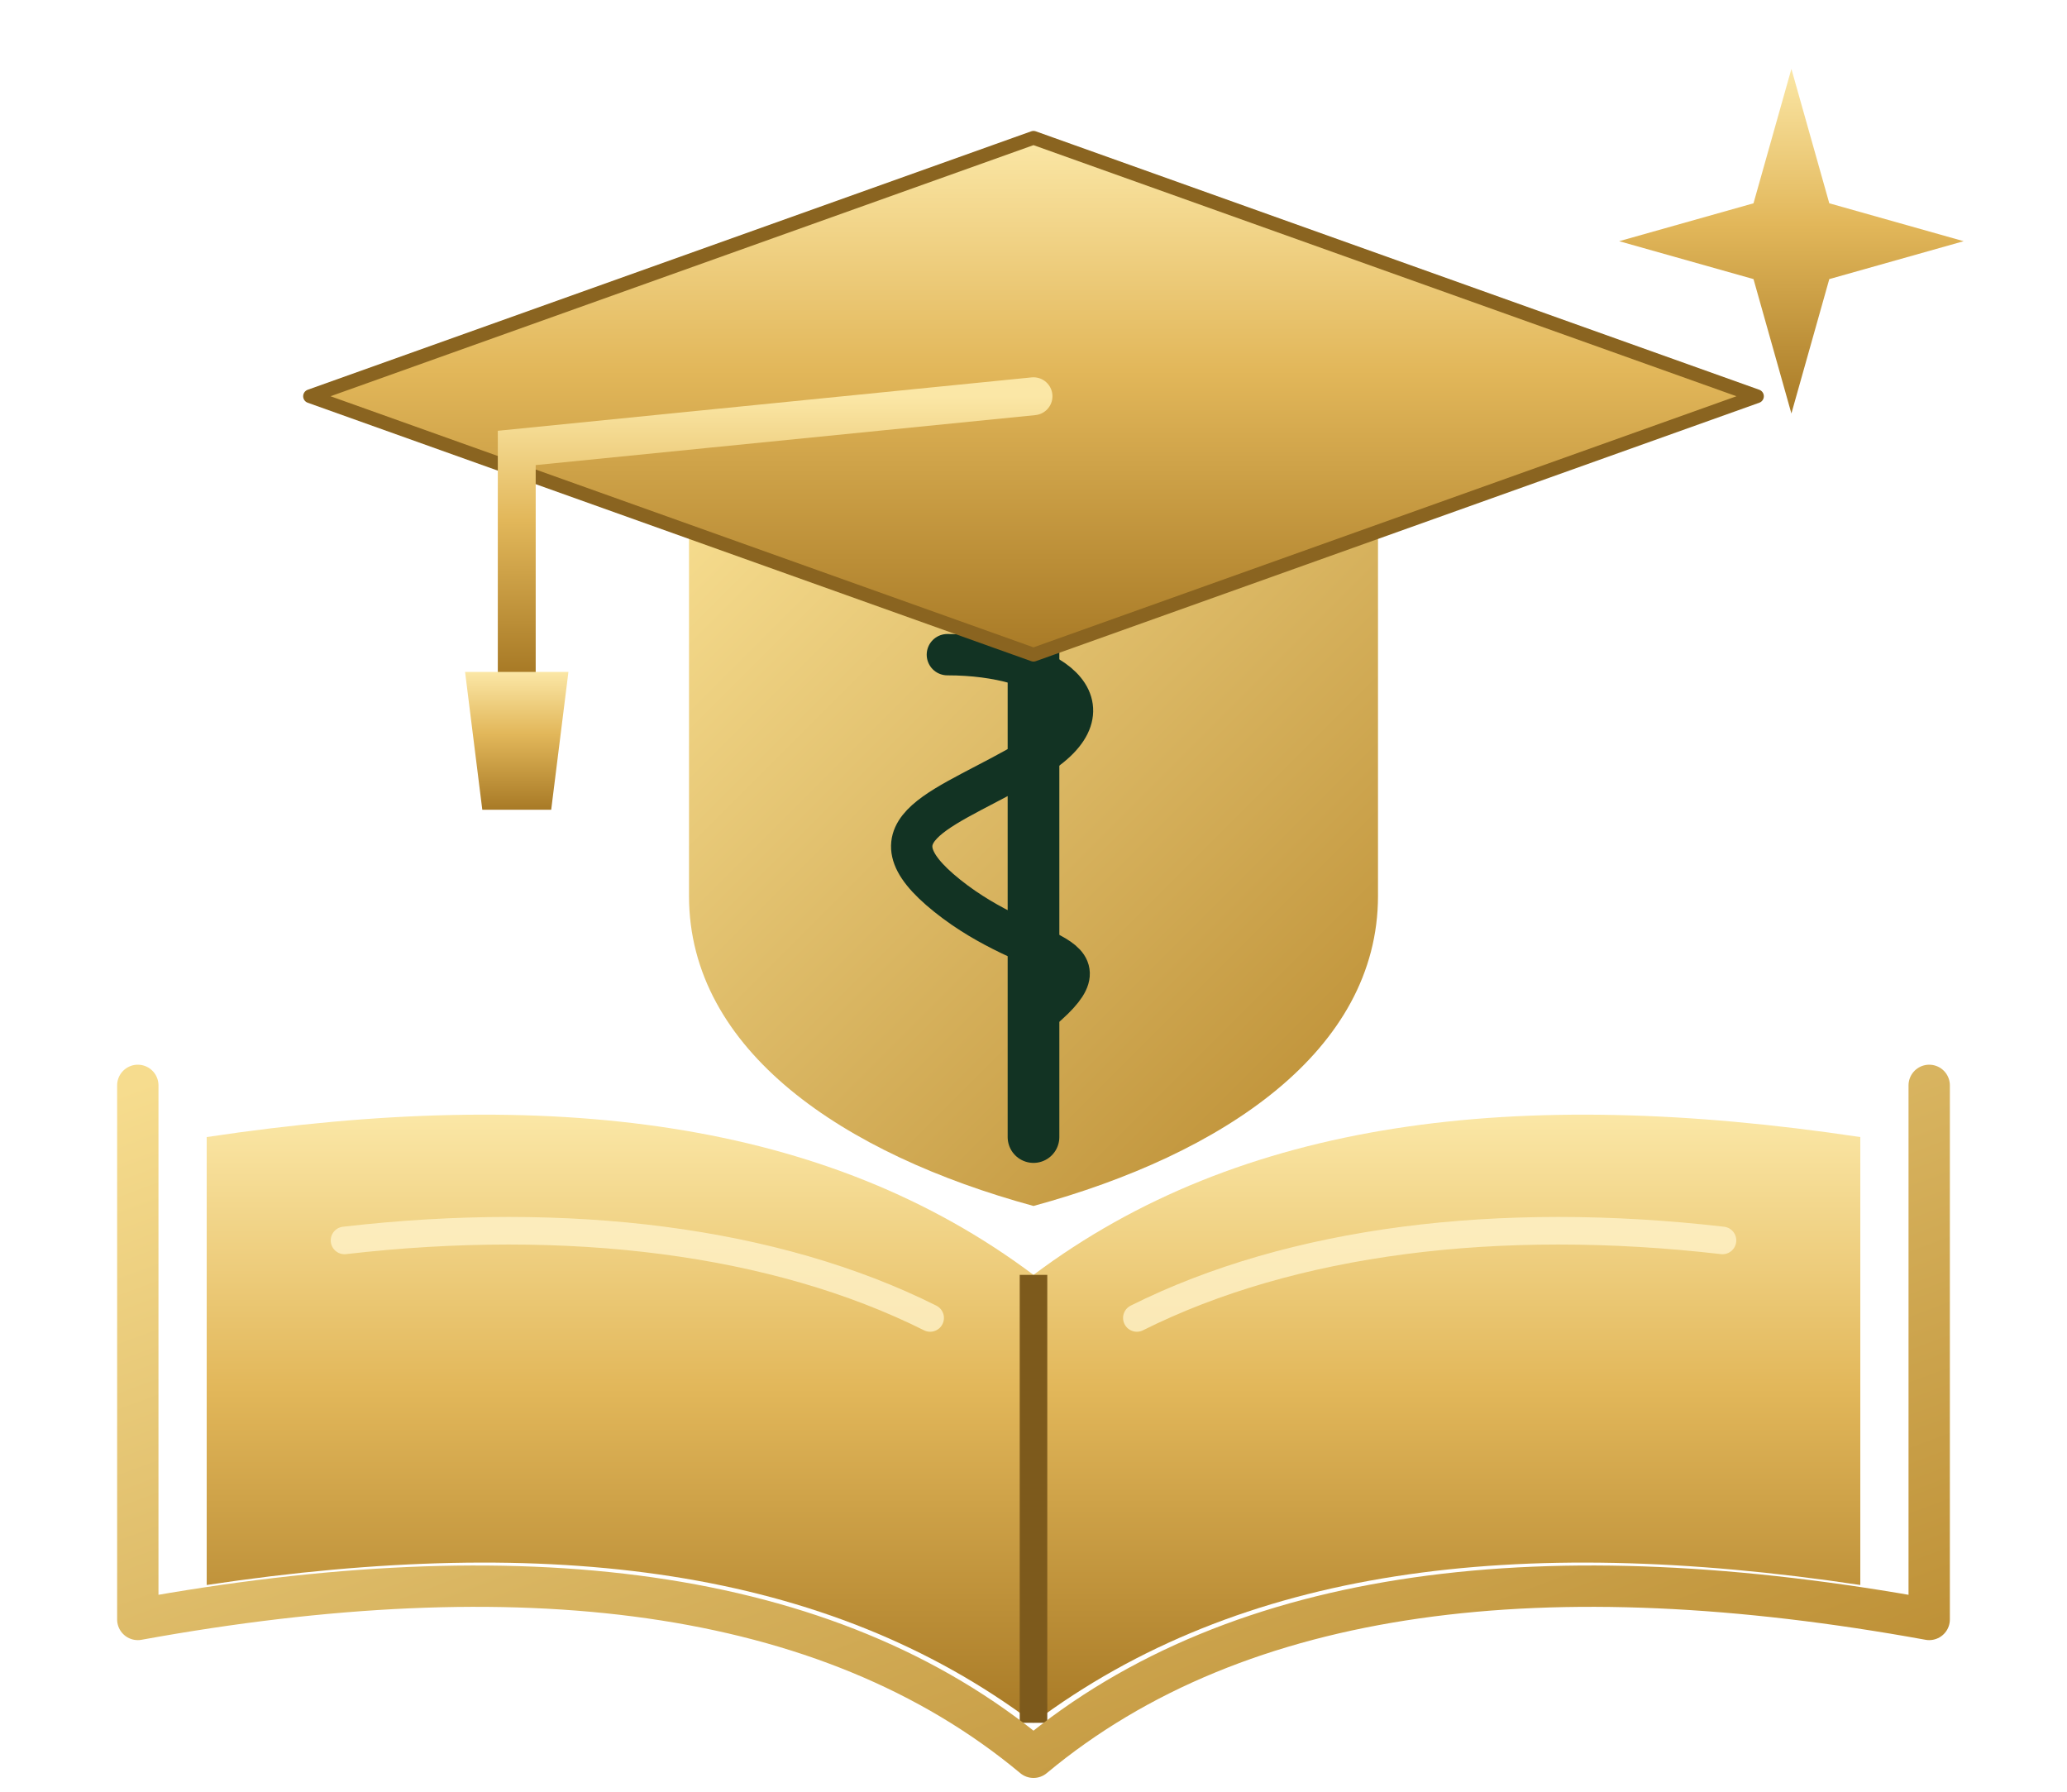
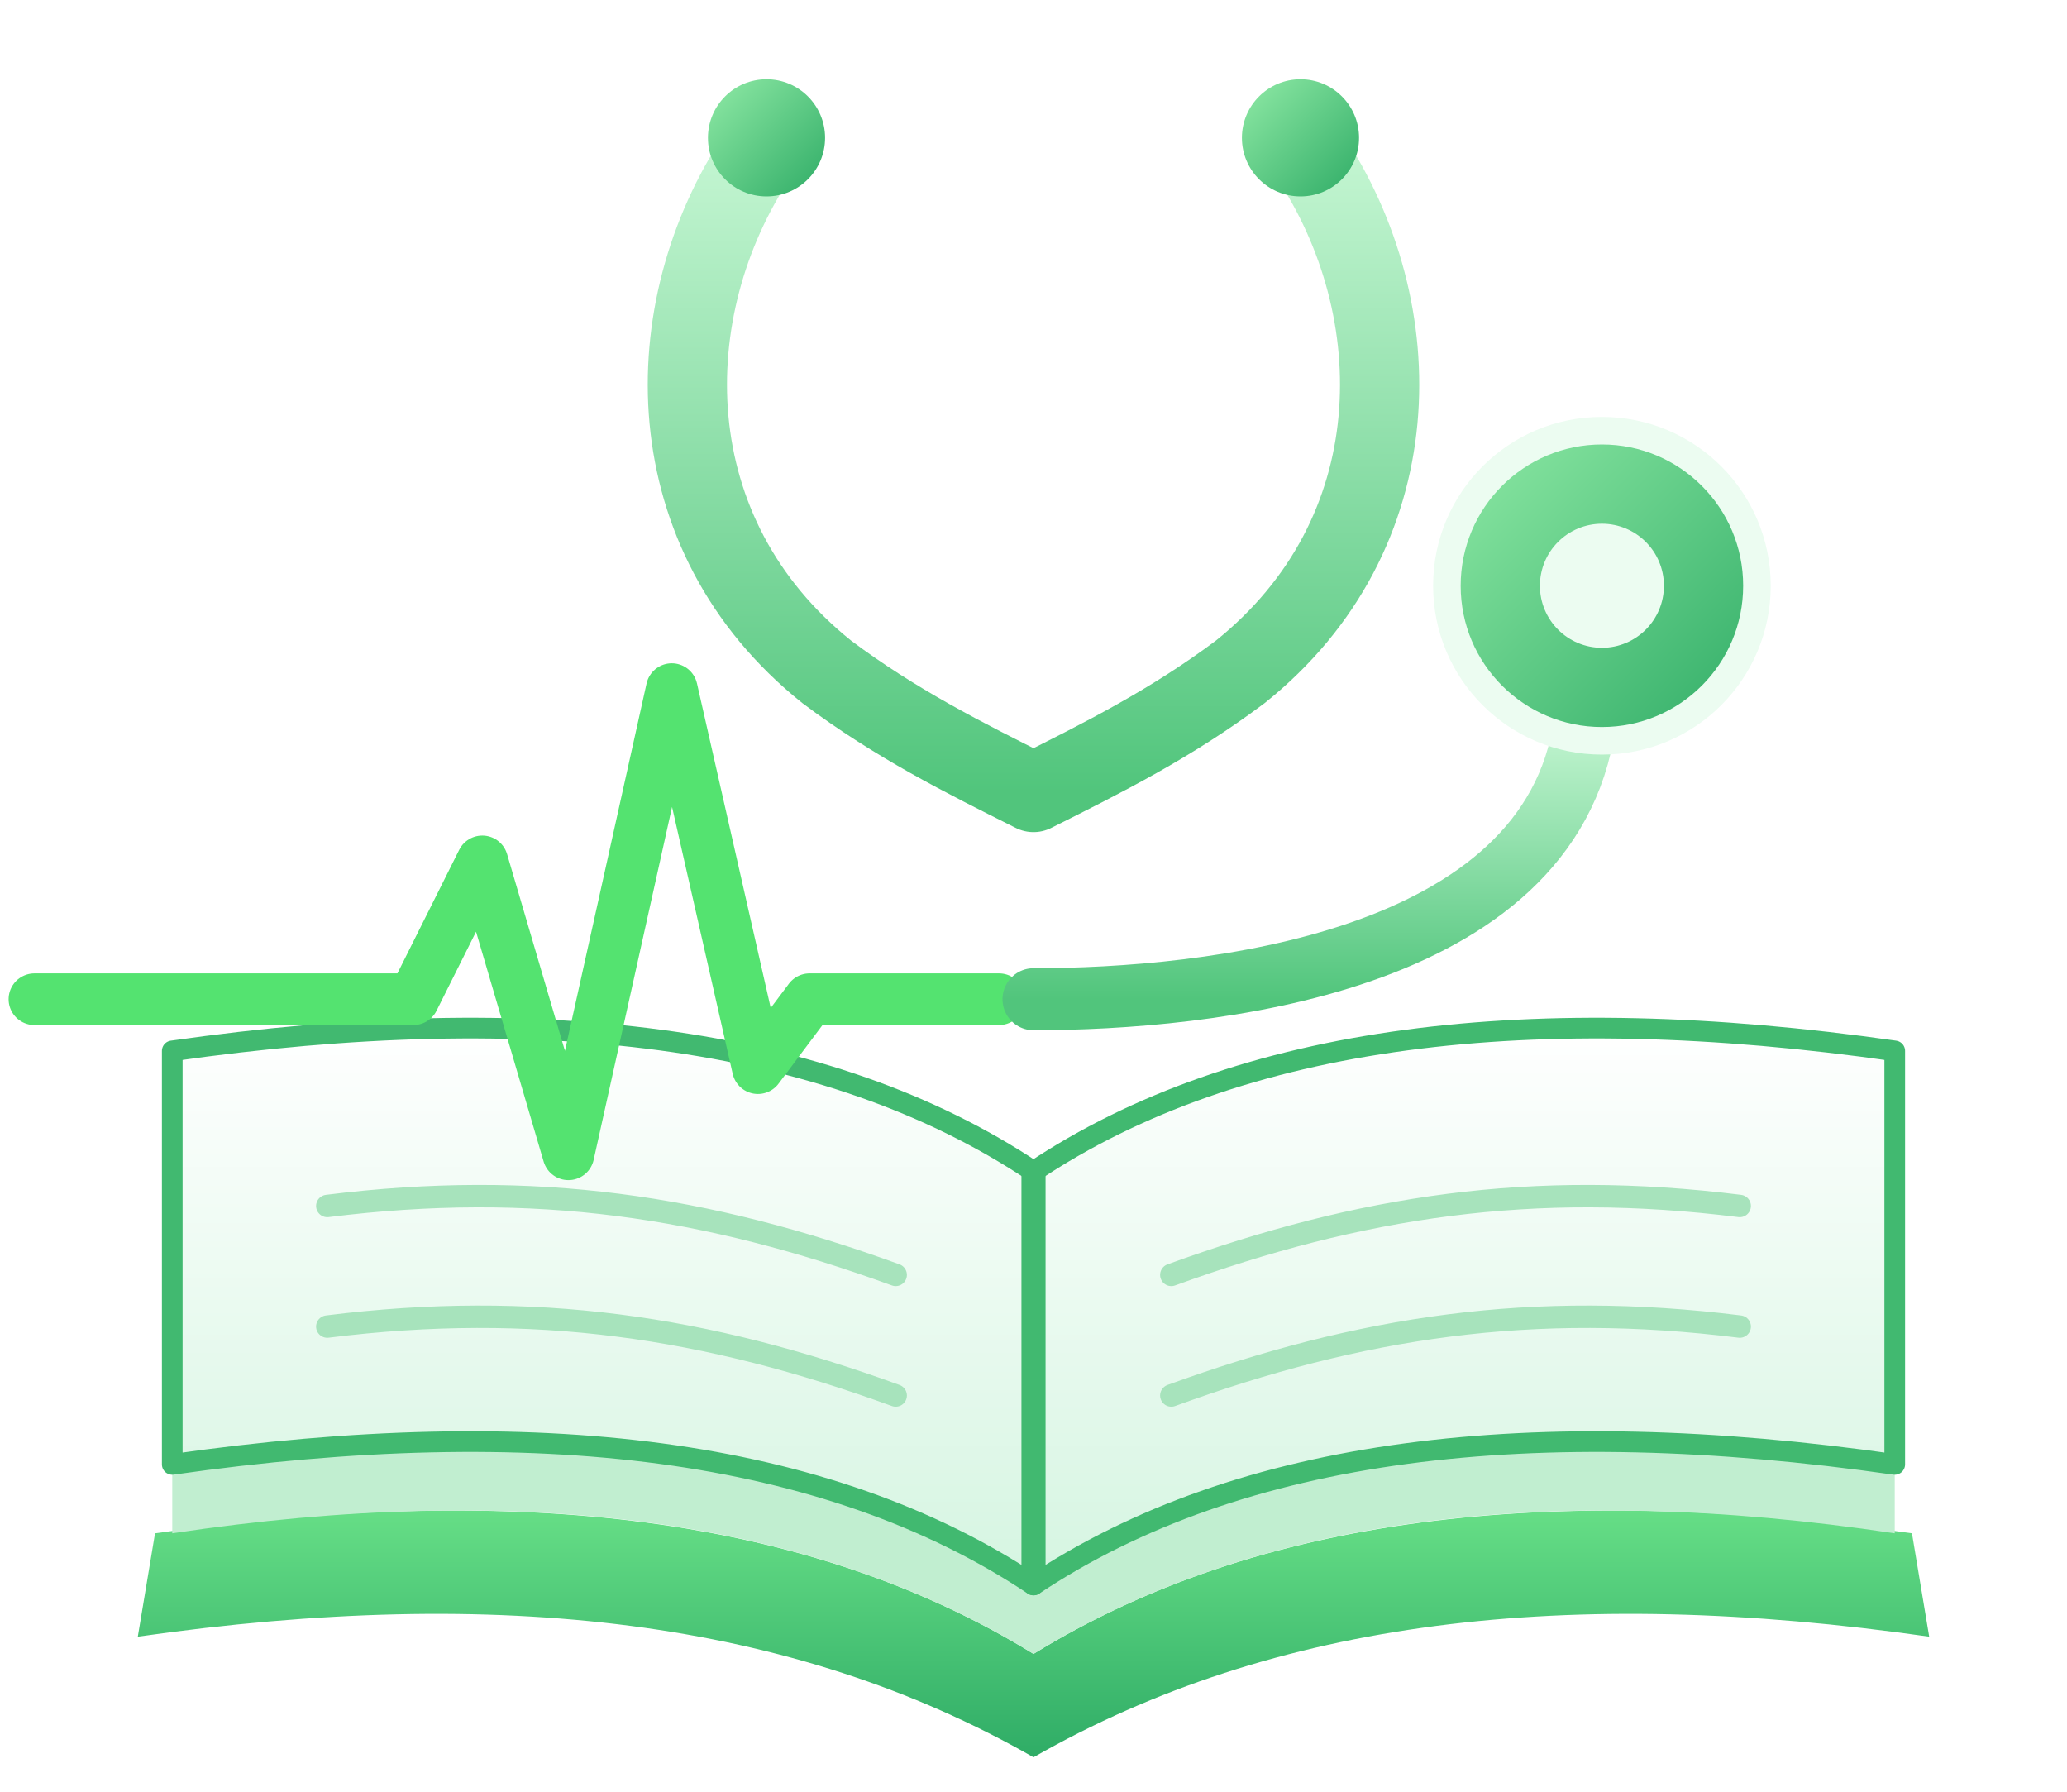
<svg xmlns="http://www.w3.org/2000/svg" viewBox="0 0 120 104">
  <defs>
-     <linearGradient id="g" x1="0" y1="0" x2="0" y2="1">
-       <stop offset="0" stop-color="#fbe7a6" />
-       <stop offset=".45" stop-color="#e2b75a" />
-       <stop offset="1" stop-color="#a87a26" />
+     <linearGradient id="pg" x1="0" y1="0" x2="0" y2="1">
+       <stop offset="0" stop-color="#ffffff" />
+       <stop offset="1" stop-color="#d5f5e1" />
    </linearGradient>
-     <linearGradient id="g2" x1="0" y1="0" x2="1" y2="1">
-       <stop offset="0" stop-color="#f6dc8e" />
-       <stop offset="1" stop-color="#b98a2f" />
+     <linearGradient id="cv" x1="0" y1="0" x2="0" y2="1">
+       <stop offset="0" stop-color="#66de86" />
+       <stop offset="1" stop-color="#2fac66" />
+     </linearGradient>
+     <linearGradient id="tb" x1="0" y1="0" x2="0" y2="1">
+       <stop offset="0" stop-color="#c3f5d1" />
+       <stop offset="1" stop-color="#51c57c" />
+     </linearGradient>
+     <linearGradient id="cp" x1="0" y1="0" x2="1" y2="1">
+       <stop offset="0" stop-color="#90eaa6" />
+       <stop offset="1" stop-color="#2fac66" />
    </linearGradient>
  </defs>
-   <path d="M104 4l2.2 7.8L114 14l-7.8 2.2L104 24l-2.2-7.8L94 14l7.8-2.2z" fill="url(#g)" />
-   <path d="M40 30h40v22c0 9-9 15-20 18-11-3-20-9-20-18z" fill="url(#g2)" />
-   <path d="M60 32v34" stroke="#123323" stroke-width="3" stroke-linecap="round" />
-   <path d="M55 38c6 0 10 3 5 6s-10 4-5 8 10 3 5 7" fill="none" stroke="#123323" stroke-width="2.4" stroke-linecap="round" />
-   <circle cx="60" cy="33" r="2.6" fill="#123323" />
-   <path d="M60 8l42 15-42 15-42-15z" fill="url(#g)" stroke="#8a6420" stroke-width=".8" stroke-linejoin="round" />
-   <path d="M60 23l-30 3v13" fill="none" stroke="url(#g)" stroke-width="2.2" stroke-linecap="round" />
-   <path d="M27 39h6l-1 8h-4z" fill="url(#g)" />
-   <path d="M60 74c-12-9-28-11-48-8V92c20-3 36-1 48 8z" fill="url(#g)" />
-   <path d="M60 74c12-9 28-11 48-8V92c-20-3-36-1-48 8z" fill="url(#g)" />
-   <path d="M60 74v26" stroke="#7d5a1c" stroke-width="1.6" />
-   <path d="M20 72c13-1.5 25 0 34 4.5M66 76.5c9-4.5 21-6 34-4.5" fill="none" stroke="#fff3c9" stroke-width="1.6" stroke-linecap="round" opacity=".8" />
-   <path d="M8 63v31c22-4 40-2 52 8 12-10 30-12 52-8V63" fill="none" stroke="url(#g2)" stroke-width="2.4" stroke-linecap="round" stroke-linejoin="round" />
+   <path d="M60 96c-13-8-30-10-51-7l-1 6c21-3 38-1 52 7 14-8 31-10 52-7l-1-6c-21-3-38-1-51 7z" fill="url(#cv)" />
+   <path d="M60 92c-13-8-30-10-50-7v4c20-3 37-1 50 7 13-8 30-10 50-7v-4c-20-3-37-1-50 7z" fill="#c1eed0" />
+   <path d="M60 68c-12-8-29-10-50-7v24c21-3 38-1 50 7z" fill="url(#pg)" stroke="#41b970" stroke-width="1.2" stroke-linejoin="round" />
+   <path d="M60 68c12-8 29-10 50-7v24c-21-3-38-1-50 7z" fill="url(#pg)" stroke="#41b970" stroke-width="1.2" stroke-linejoin="round" />
+   <path d="M60 68v24" stroke="#41b970" stroke-width="1.4" />
+   <path d="M19 70c12-1.5 22 0 33 4M19 77c12-1.5 22 0 33 4M68 74c11-4 21-5.5 33-4M68 81c11-4 21-5.5 33-4" fill="none" stroke="#a7e3bc" stroke-width="1.3" stroke-linecap="round" />
+   <path d="M2 58h22l4-8 5 17 6-27 5 22 3-4h11" fill="none" stroke="#54e370" stroke-width="3" stroke-linecap="round" stroke-linejoin="round" />
+   <path d="M44 9c-6 9-6 22 4 30 4 3 8 5 12 7M76 9c6 9 6 22-4 30-4 3-8 5-12 7" fill="none" stroke="url(#tb)" stroke-width="4.6" stroke-linecap="round" />
+   <path d="M60 46v22" stroke="url(#tb)" stroke-width="4.6" stroke-linecap="round" />
+   <path d="M60 58c10 0 30-2 32-16" fill="none" stroke="url(#tb)" stroke-width="3.6" stroke-linecap="round" />
+   <circle cx="44.5" cy="8" r="3.4" fill="url(#cp)" />
+   <circle cx="75.5" cy="8" r="3.4" fill="url(#cp)" />
+   <circle cx="93" cy="34" r="9" fill="url(#cp)" stroke="#ecfcf1" stroke-width="1.6" />
+   <circle cx="93" cy="34" r="3.6" fill="#ecfcf1" />
</svg>
